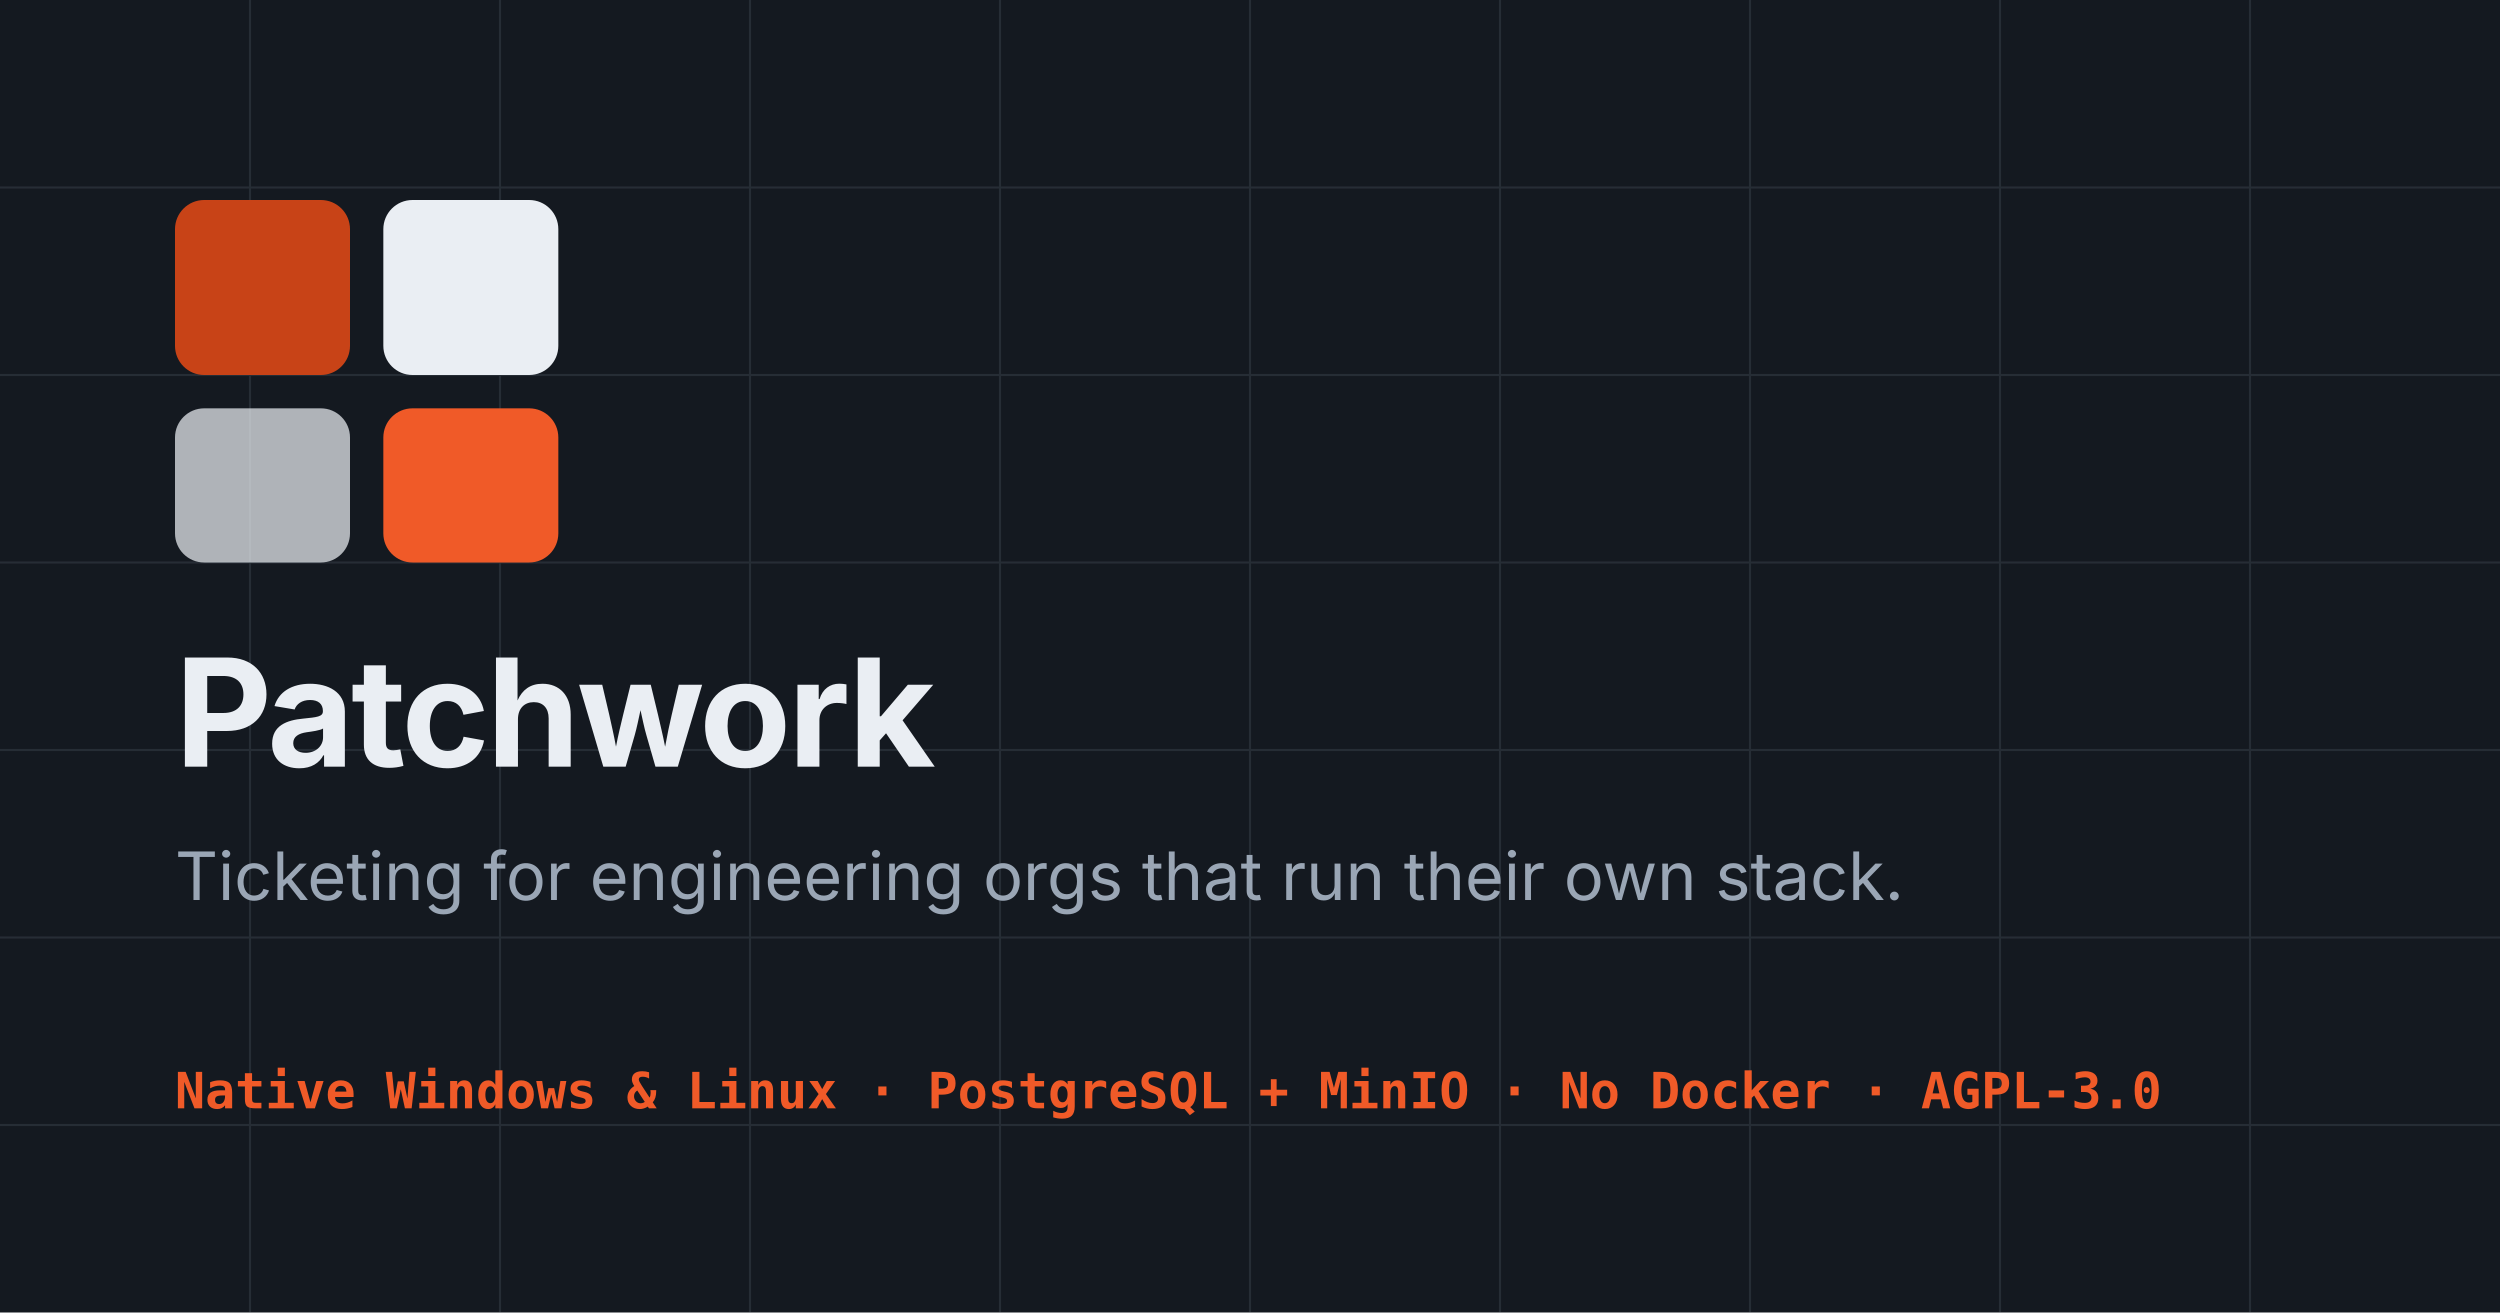
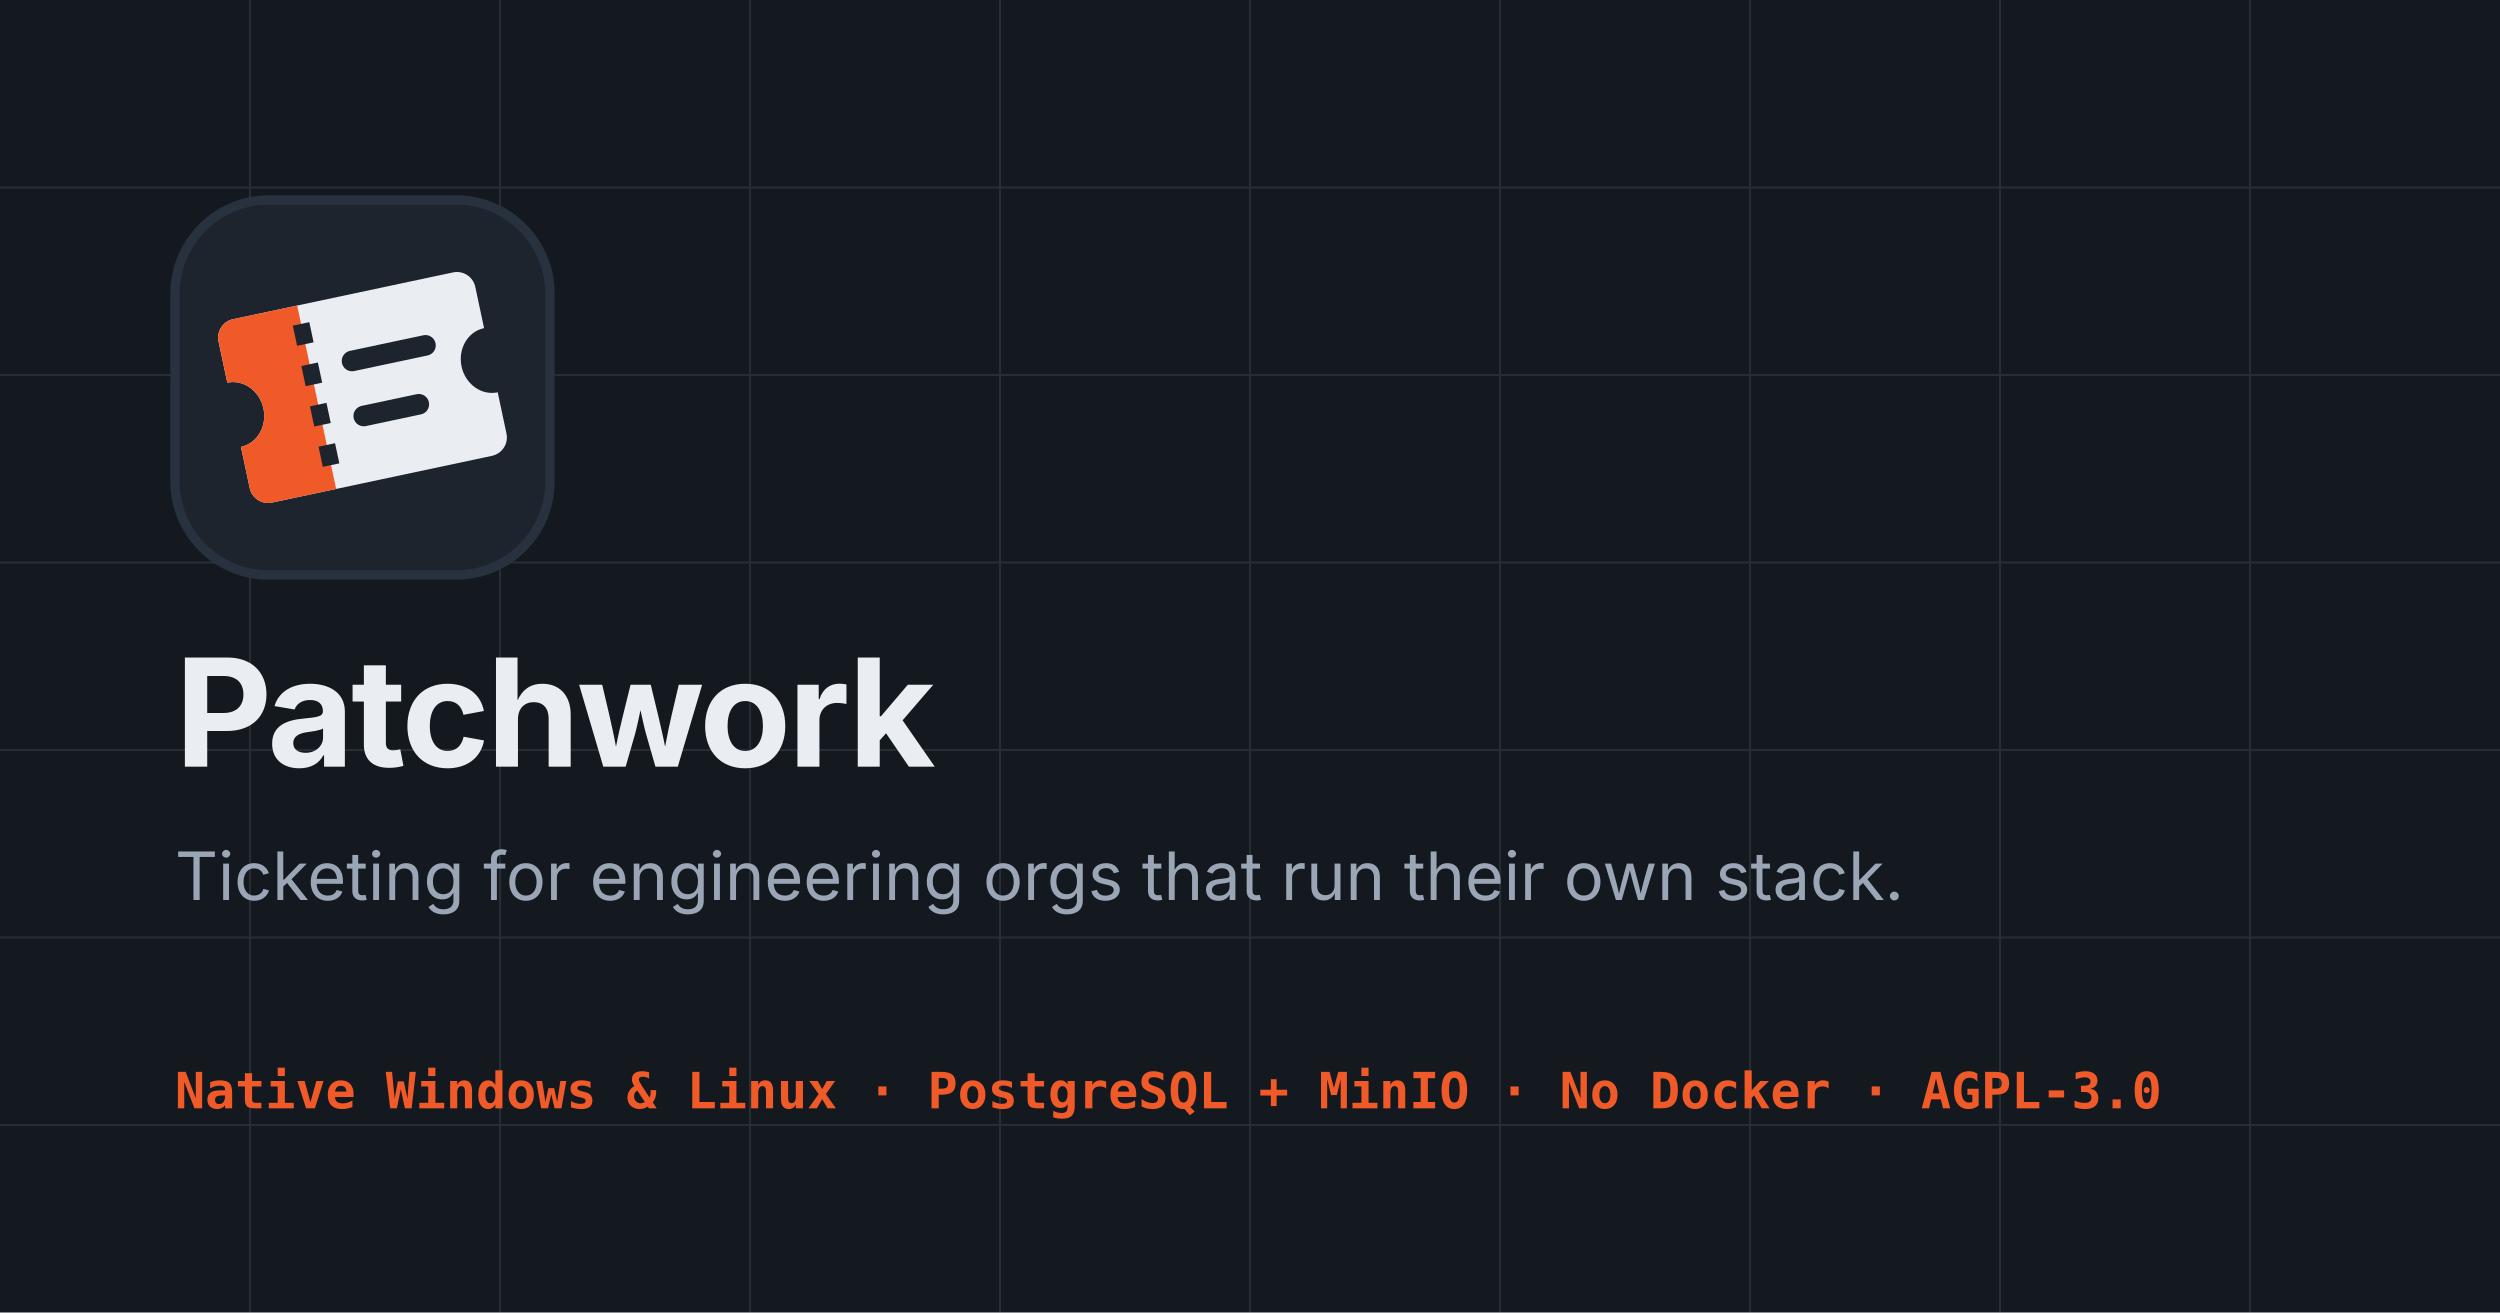
<svg xmlns="http://www.w3.org/2000/svg" width="1200" height="630" viewBox="0 0 1200 630" fill="none">
  <rect width="1200" height="630" fill="#141920" />
  <g opacity="0.14" stroke="#9AA6B5" stroke-width="1">
    <path d="M0 90H1200M0 180H1200M0 270H1200M0 360H1200M0 450H1200M0 540H1200" />
    <path d="M120 0V630M240 0V630M360 0V630M480 0V630M600 0V630M720 0V630M840 0V630M960 0V630M1080 0V630" />
  </g>
-   <rect x="84" y="96" width="84" height="84" rx="14" fill="#C84317" />
-   <rect x="184" y="96" width="84" height="84" rx="14" fill="#EAEEF3" />
-   <rect x="84" y="196" width="84" height="74" rx="14" fill="#EAEEF3" opacity="0.72" />
-   <rect x="184" y="196" width="84" height="74" rx="14" fill="#F05A28" />
+   <g transform="translate(84 96) scale(4.5)">
+     <rect x="0" y="0" width="40" height="40" rx="10" fill="#1D242E" stroke="#28313E" stroke-width="1" />
+     <g transform="rotate(-12 20 20)">
+       <path d="M6 12C6 10.9 6.9 10 8 10H32C33.1 10 34 10.9 34 12V16.5C32.2 16.5 30.8 18.1 30.8 20C30.8 21.9 32.2 23.5 34 23.5V28C34 29.1 33.1 30 32 30H8C6.9 30 6 29.1 6 28V23.5C7.8 23.5 9.2 21.9 9.2 20C9.2 18.1 7.8 16.5 6 16.5V12Z" fill="#EAEEF3" />
+       <path d="M6 12C6 10.9 6.9 10 8 10H15V30H8C6.9 30 6 29.1 6 28V23.5C7.8 23.5 9.2 21.9 9.2 20C9.2 18.1 7.8 16.5 6 16.5V12Z" fill="#F05A28" />
+       <line x1="15" y1="12" x2="15" y2="28" stroke="#1D242E" stroke-width="1.8" stroke-dasharray="2.2 2.2" />
+       <line x1="19.5" y1="17" x2="27.5" y2="17" stroke="#1D242E" stroke-width="2.2" stroke-linecap="round" />
+       <line x1="19.5" y1="23" x2="25.5" y2="23" stroke="#1D242E" stroke-width="2.2" stroke-linecap="round" />
+     </g>
+   </g>
  <text x="84" y="368" fill="#EAEEF3" font-family="system-ui, -apple-system, Segoe UI, sans-serif" font-size="72" font-weight="700" letter-spacing="-1.5">Patchwork</text>
  <text x="84" y="432" fill="#9AA6B5" font-family="system-ui, -apple-system, Segoe UI, sans-serif" font-size="32" font-weight="400">Ticketing for engineering orgs that run their own stack.</text>
  <text x="84" y="532" fill="#F05A28" font-family="ui-monospace, SFMono-Regular, Menlo, monospace" font-size="24" font-weight="600">Native Windows &amp; Linux · PostgreSQL + MinIO · No Docker · AGPL-3.0</text>
</svg>
